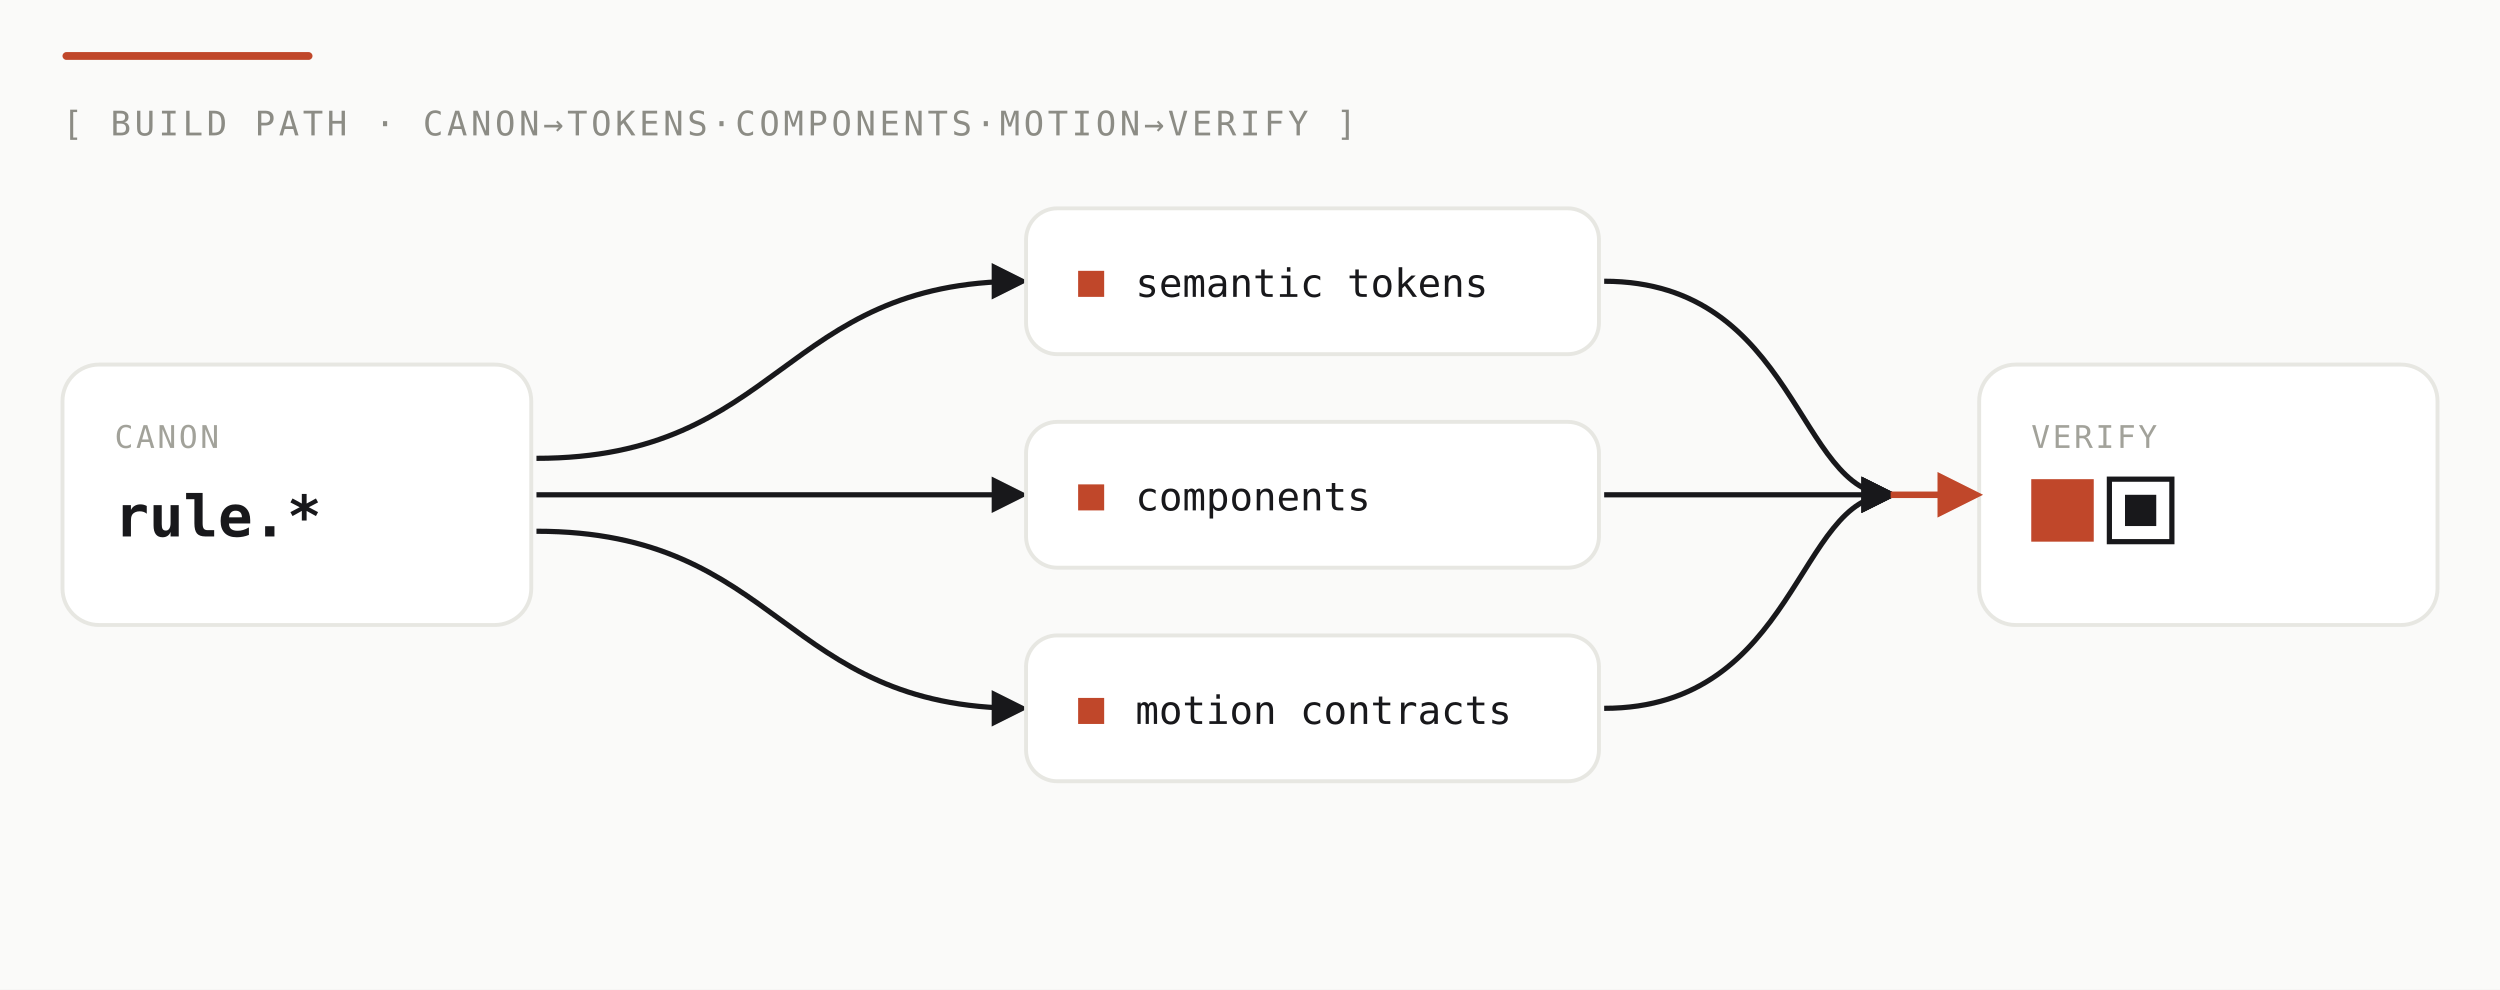
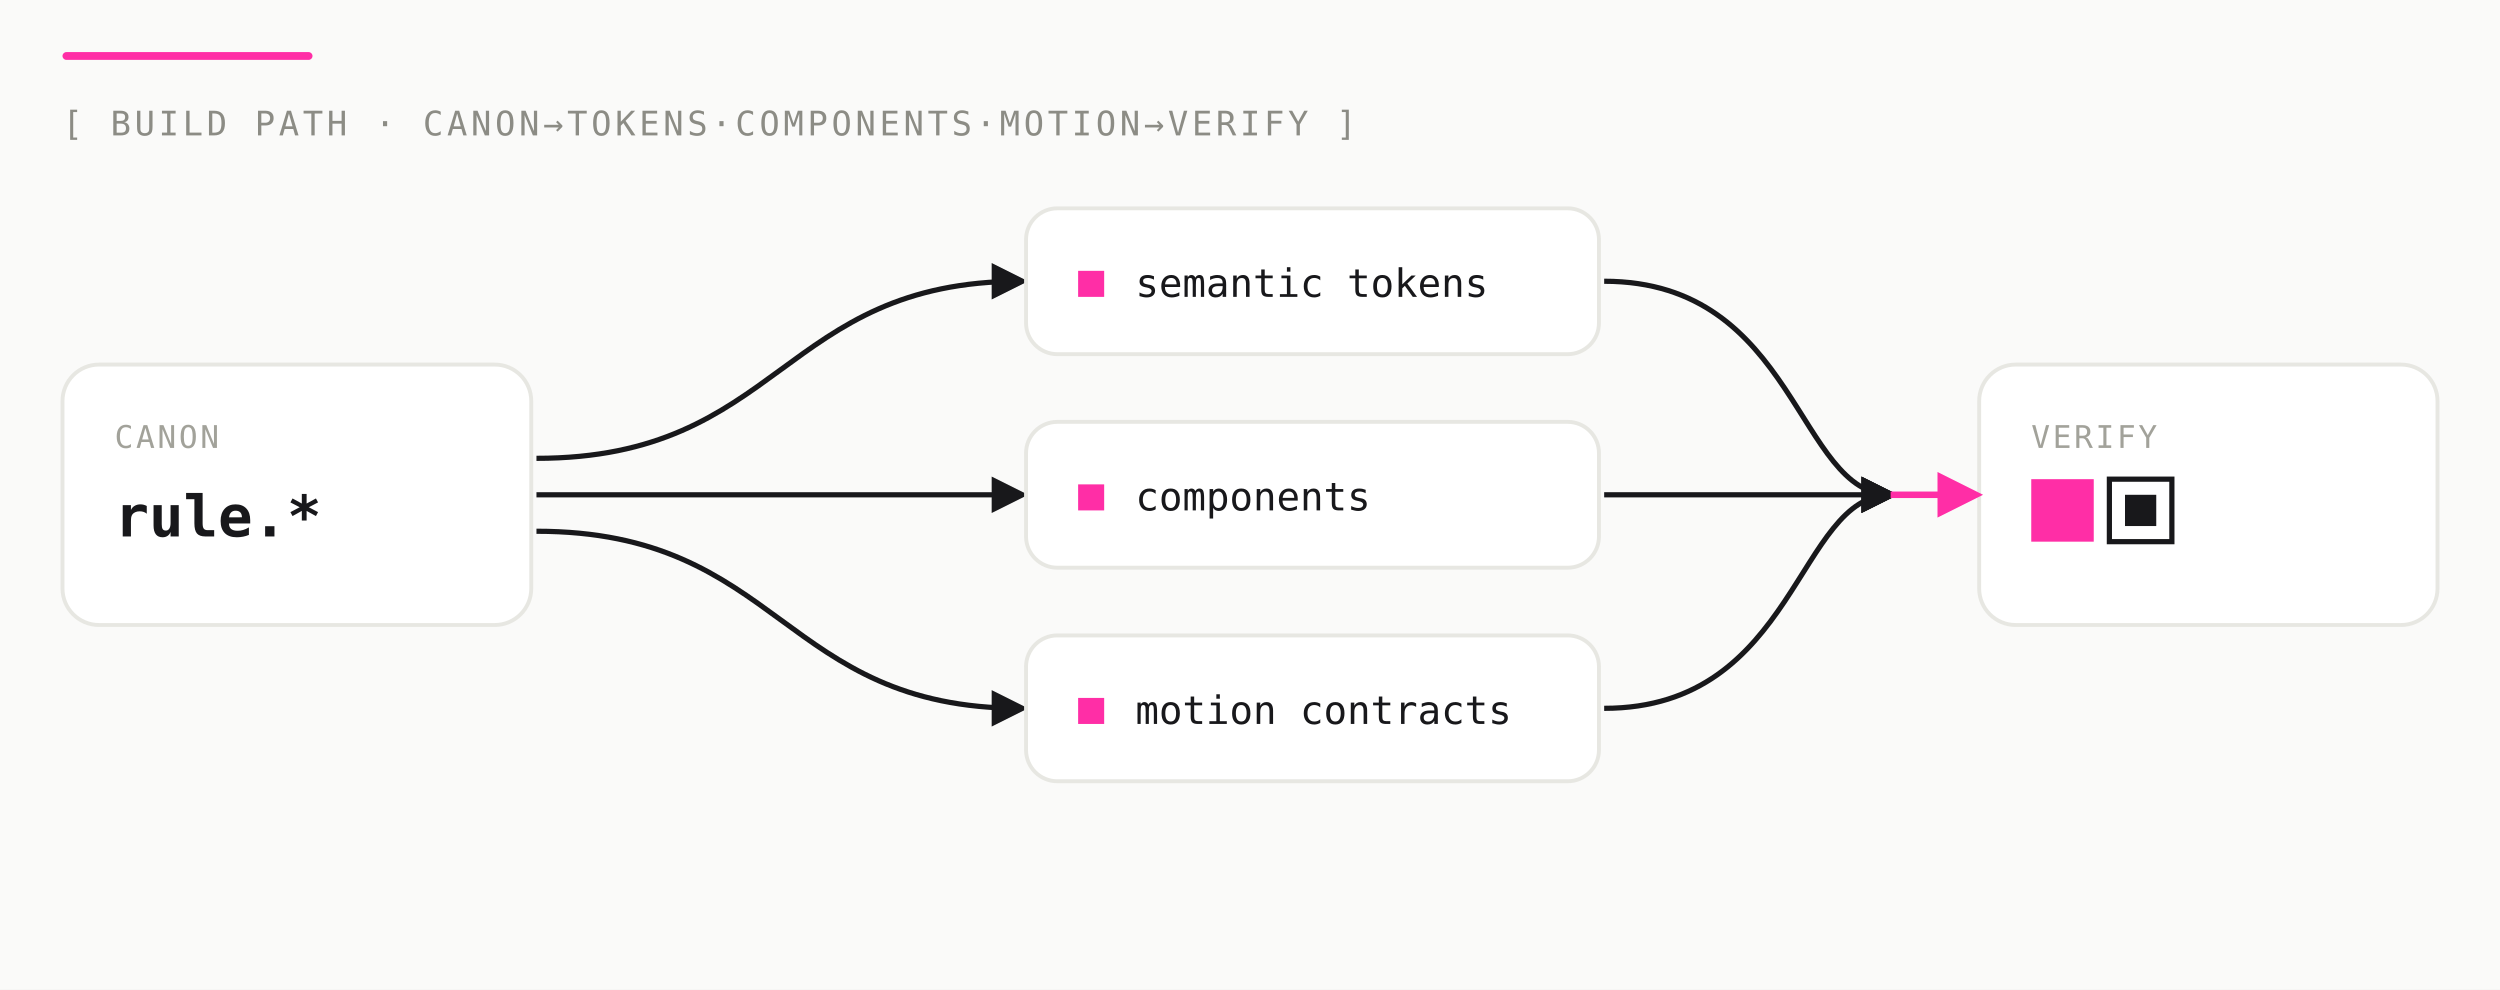
<svg xmlns="http://www.w3.org/2000/svg" viewBox="0 0 960 380" role="img" aria-labelledby="c2v-title c2v-desc">
  <defs>
    <style>
      .body { font-family: "IBM Plex Sans", system-ui, -apple-system, "Segoe UI", Helvetica, Arial, sans-serif; }
      .mono { font-family: "IBM Plex Mono", ui-monospace, "SF Mono", Menlo, Consolas, monospace; }
    </style>
    <marker id="c2v-arrow" viewBox="0 0 10 10" refX="8" refY="5" markerWidth="7" markerHeight="7" orient="auto-start-reverse">
      <path d="M0 0 L10 5 L0 10 z" fill="#18181B" />
    </marker>
    <marker id="c2v-arrow-ember" viewBox="0 0 10 10" refX="8" refY="5" markerWidth="7" markerHeight="7" orient="auto-start-reverse">
-       <path d="M0 0 L10 5 L0 10 z" fill="#C0472A" />
+       <path d="M0 0 L10 5 L0 10 z" fill="#FF2EA6" />
    </marker>
  </defs>
  <rect width="960" height="380" fill="#FAFAF9" />
-   <rect x="24" y="20" width="96" height="3" rx="1.5" fill="#C0472A" />
+   <rect x="24" y="20" width="96" height="3" rx="1.5" fill="#FF2EA6" />
  <text class="mono" x="24" y="52" font-size="13" letter-spacing="1.4" fill="#8C8C85">[ BUILD PATH · CANON→TOKENS·COMPONENTS·MOTION→VERIFY ]</text>
  <g class="body" transform="translate(24,140)">
    <rect width="180" height="100" rx="14" fill="#FFFFFF" stroke="#E7E7E2" stroke-width="1.5" />
    <text class="mono" x="20" y="32" font-size="12" letter-spacing="1" fill="#A2A29A">CANON</text>
    <text class="mono" x="20" y="66" font-size="22" font-weight="600" fill="#18181B">rule.*</text>
  </g>
  <g stroke="#18181B" stroke-width="2" fill="none" marker-end="url(#c2v-arrow)">
    <path d="M206 176 C 300 176, 300 108, 392 108" />
    <path d="M206 190 C 300 190, 300 190, 392 190" />
    <path d="M206 204 C 300 204, 300 272, 392 272" />
  </g>
  <g class="body">
    <g transform="translate(394,80)">
      <rect width="220" height="56" rx="12" fill="#FFFFFF" stroke="#E7E7E2" stroke-width="1.5" />
-       <rect x="20" y="24" width="10" height="10" fill="#C0472A" />
+       <rect x="20" y="24" width="10" height="10" fill="#FF2EA6" />
      <text class="mono" x="42" y="34" font-size="15" fill="#18181B">semantic tokens</text>
    </g>
    <g transform="translate(394,162)">
      <rect width="220" height="56" rx="12" fill="#FFFFFF" stroke="#E7E7E2" stroke-width="1.5" />
-       <rect x="20" y="24" width="10" height="10" fill="#C0472A" />
+       <rect x="20" y="24" width="10" height="10" fill="#FF2EA6" />
      <text class="mono" x="42" y="34" font-size="15" fill="#18181B">components</text>
    </g>
    <g transform="translate(394,244)">
      <rect width="220" height="56" rx="12" fill="#FFFFFF" stroke="#E7E7E2" stroke-width="1.5" />
-       <rect x="20" y="24" width="10" height="10" fill="#C0472A" />
+       <rect x="20" y="24" width="10" height="10" fill="#FF2EA6" />
      <text class="mono" x="42" y="34" font-size="15" fill="#18181B">motion contracts</text>
    </g>
  </g>
  <g stroke="#18181B" stroke-width="2" fill="none" marker-end="url(#c2v-arrow)">
    <path d="M616 108 C 690 108, 690 190, 726 190" />
    <line x1="616" y1="190" x2="726" y2="190" />
    <path d="M616 272 C 690 272, 690 190, 726 190" />
  </g>
  <g class="body" transform="translate(760,140)">
    <rect width="176" height="100" rx="14" fill="#FFFFFF" stroke="#E7E7E2" stroke-width="1.5" />
    <text class="mono" x="20" y="32" font-size="12" letter-spacing="1" fill="#A2A29A">VERIFY</text>
    <g transform="translate(20,44)">
-       <rect x="0" y="0" width="24" height="24" fill="#C0472A" />
+       <rect x="0" y="0" width="24" height="24" fill="#FF2EA6" />
      <rect x="30" y="0" width="24" height="24" fill="#FFFFFF" stroke="#18181B" stroke-width="2" />
      <rect x="36" y="6" width="12" height="12" fill="#18181B" />
    </g>
  </g>
-   <line x1="726" y1="190" x2="758" y2="190" stroke="#C0472A" stroke-width="2.5" marker-end="url(#c2v-arrow-ember)" />
+   <line x1="726" y1="190" x2="758" y2="190" stroke="#FF2EA6" stroke-width="2.5" marker-end="url(#c2v-arrow-ember)" />
</svg>
